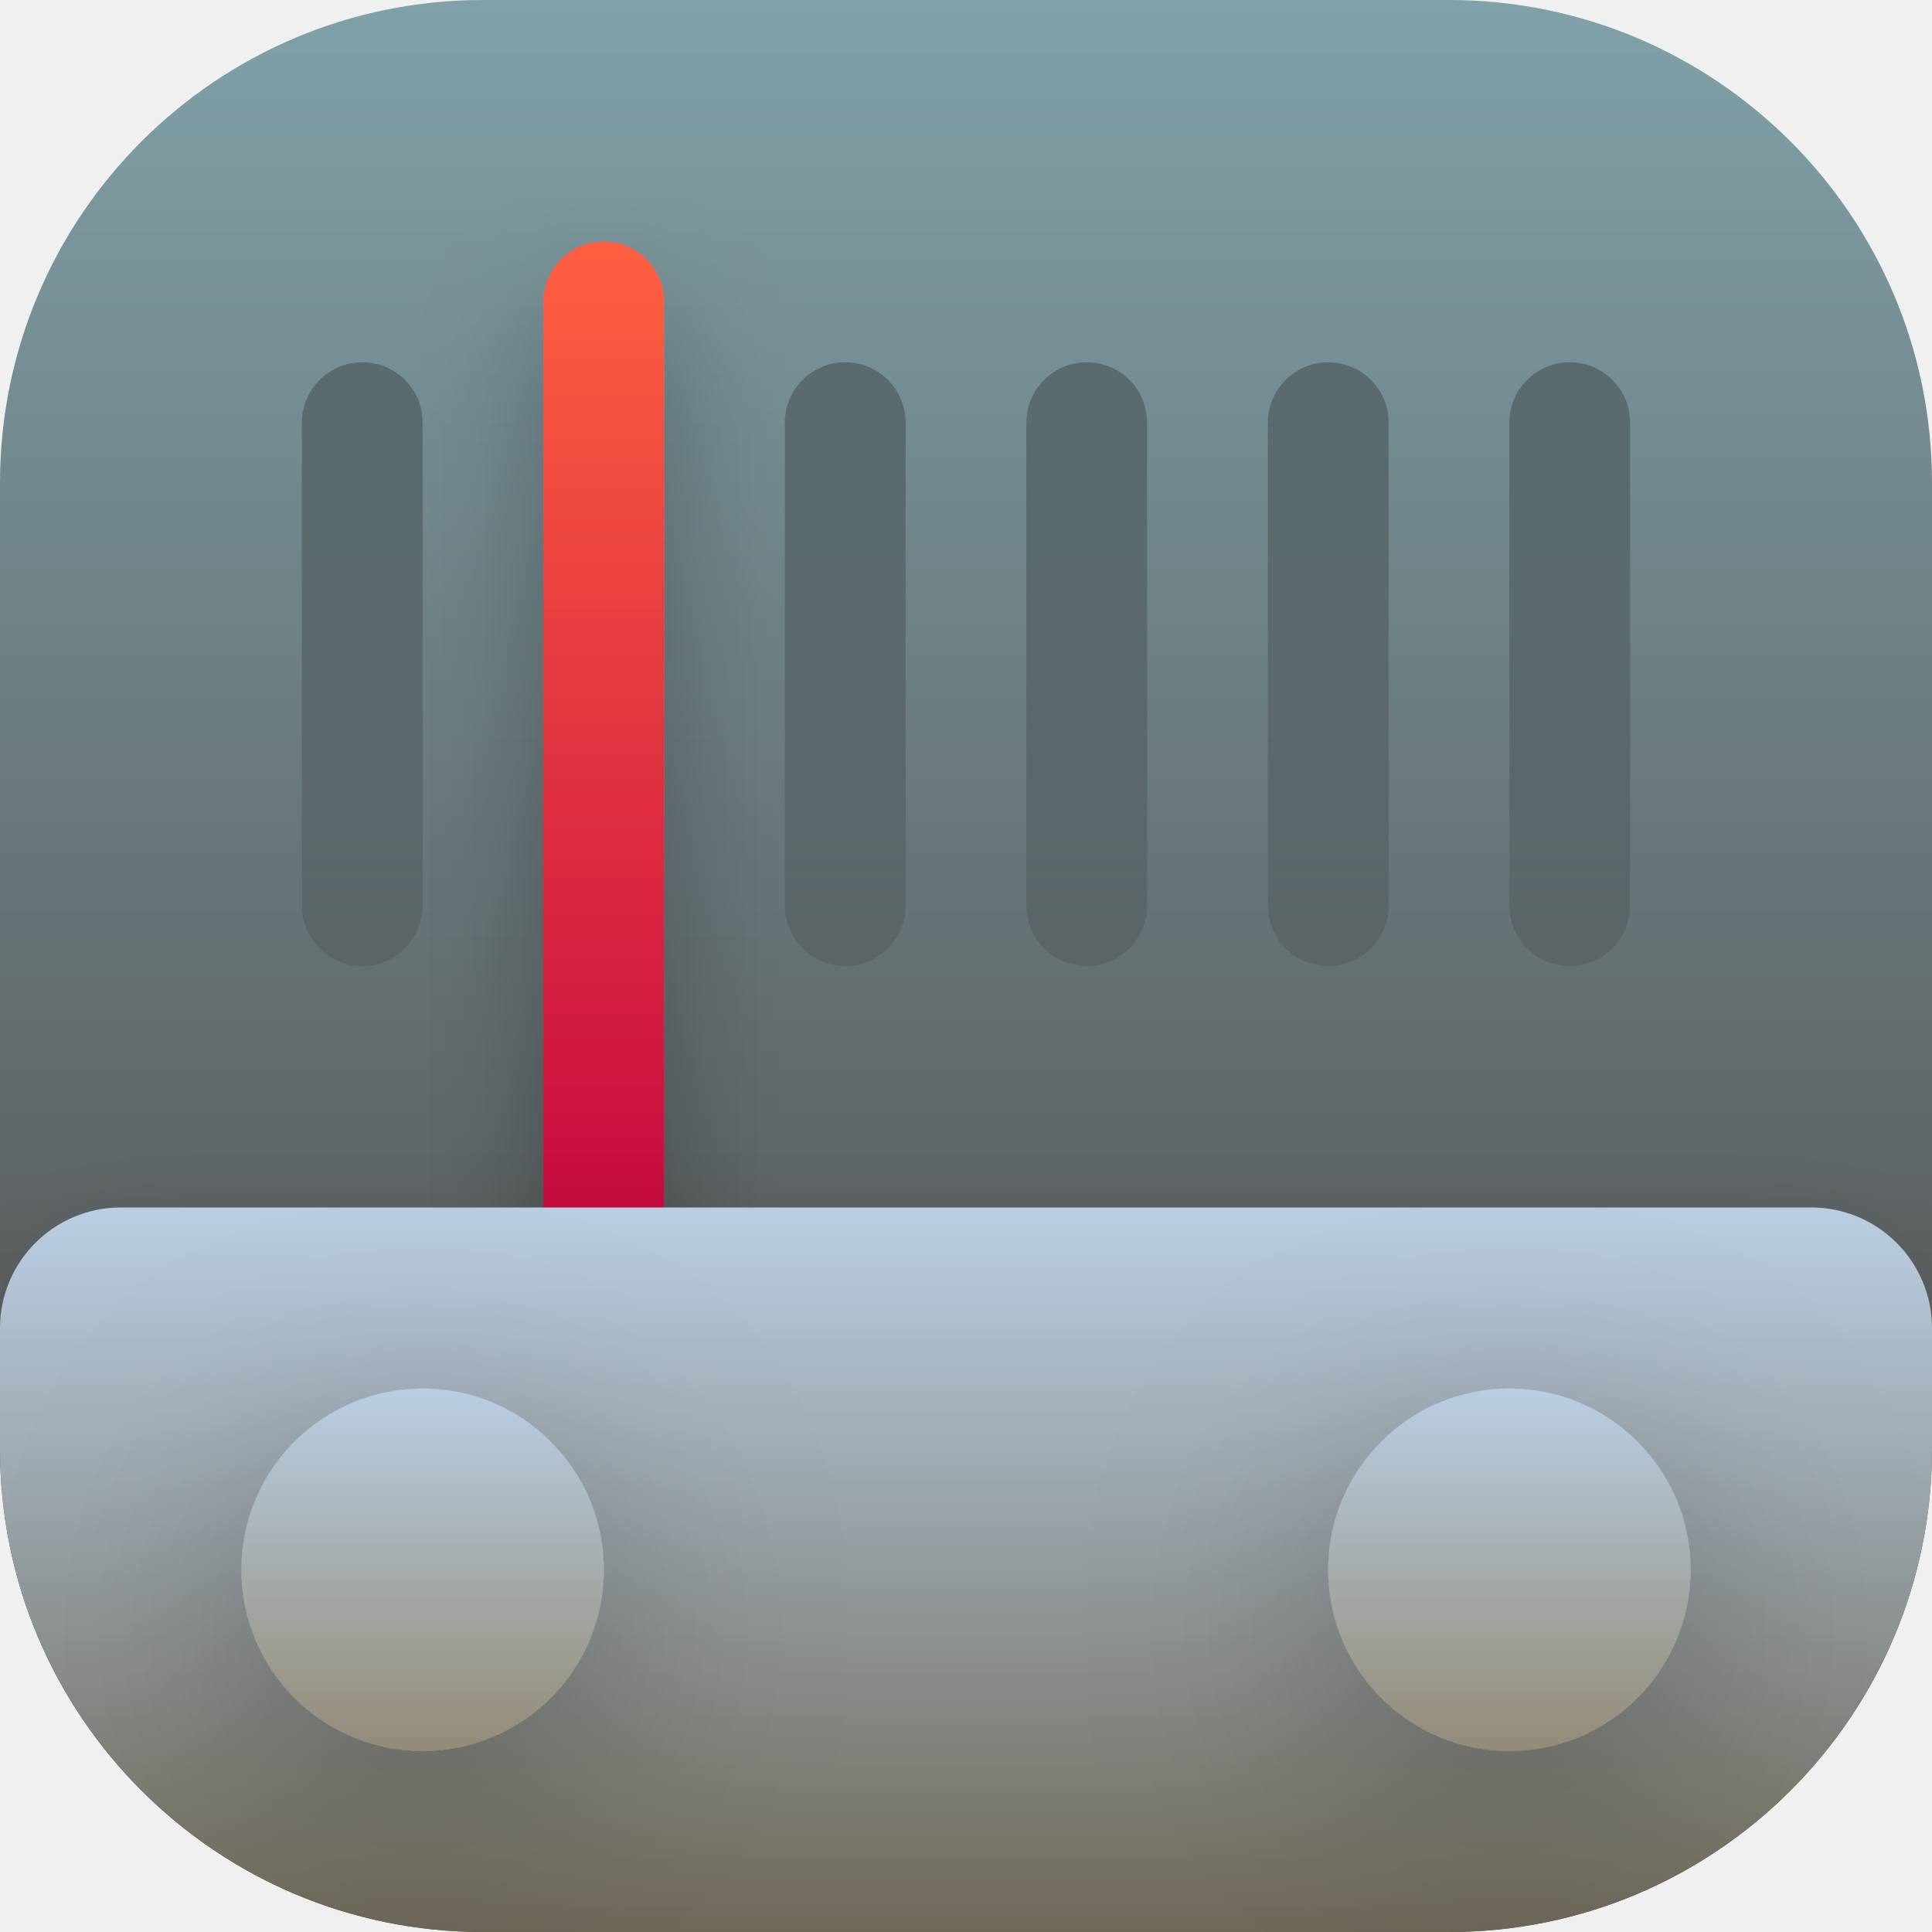
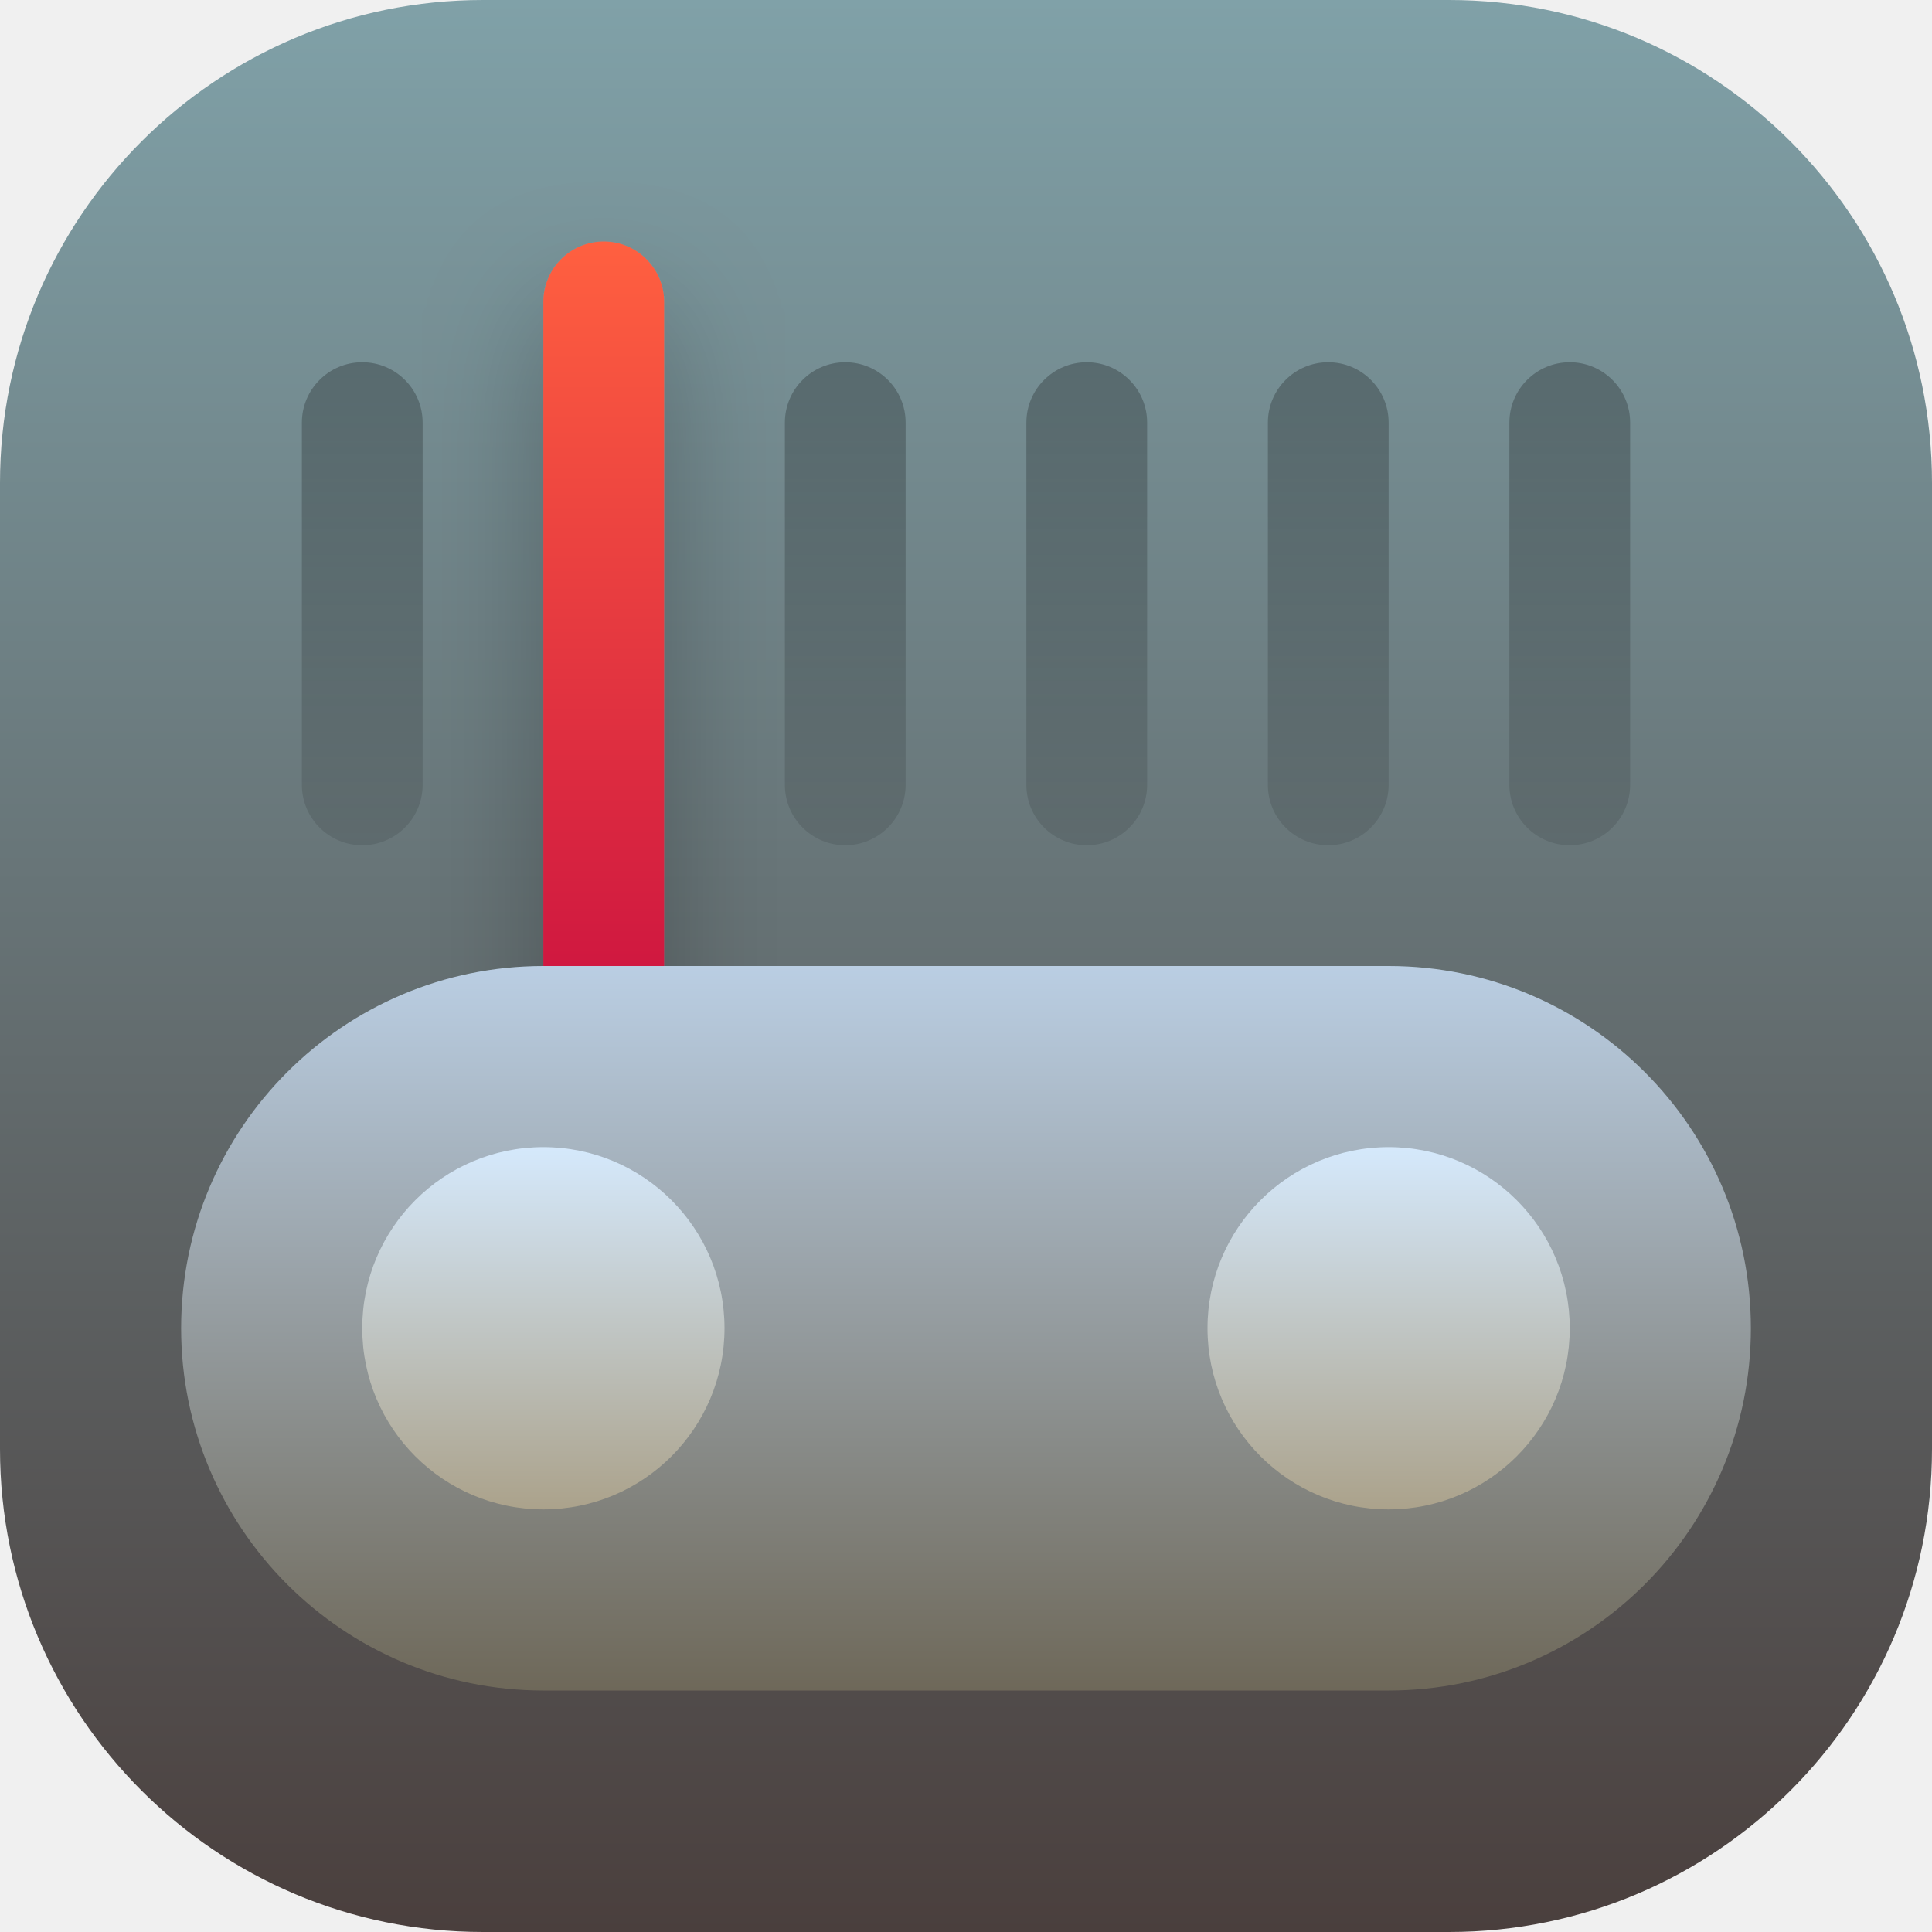
<svg xmlns="http://www.w3.org/2000/svg" width="16" height="16" viewBox="0 0 16 16" fill="none">
-   <g clip-path="url(#clip0_408_98)">
-     <rect width="16" height="16" rx="4" fill="url(#paint0_linear_408_98)" />
-     <g filter="url(#filter0_d_408_98)">
-       <path d="M4.5 2.5C4.5 2.224 4.724 2 5 2C5.276 2 5.5 2.224 5.5 2.5V10.5C5.5 10.776 5.276 11 5 11C4.724 11 4.5 10.776 4.5 10.5L4.5 2.5Z" fill="url(#paint1_linear_408_98)" />
-     </g>
-     <path d="M2.5 3.5C2.5 3.224 2.724 3 3 3C3.276 3 3.5 3.224 3.5 3.5V7.5C3.5 7.776 3.276 8 3 8C2.724 8 2.5 7.776 2.5 7.5L2.5 3.5Z" fill="url(#paint2_linear_408_98)" />
-     <path d="M6.5 3.5C6.5 3.224 6.724 3 7 3C7.276 3 7.5 3.224 7.5 3.5V7.5C7.5 7.776 7.276 8 7 8C6.724 8 6.5 7.776 6.5 7.5V3.5Z" fill="url(#paint3_linear_408_98)" />
-     <path d="M8.5 3.5C8.5 3.224 8.724 3 9 3C9.276 3 9.5 3.224 9.5 3.5V7.5C9.5 7.776 9.276 8 9 8C8.724 8 8.5 7.776 8.5 7.5V3.5Z" fill="url(#paint4_linear_408_98)" />
-     <path d="M10.5 3.5C10.5 3.224 10.724 3 11 3C11.276 3 11.5 3.224 11.5 3.5V7.5C11.5 7.776 11.276 8 11 8C10.724 8 10.5 7.776 10.5 7.5V3.5Z" fill="url(#paint5_linear_408_98)" />
-     <path d="M12.5 3.5C12.5 3.224 12.724 3 13 3C13.276 3 13.5 3.224 13.5 3.5V7.5C13.5 7.776 13.276 8 13 8C12.724 8 12.5 7.776 12.5 7.5V3.5Z" fill="url(#paint6_linear_408_98)" />
-     <g filter="url(#filter1_d_408_98)">
-       <path d="M0 11C0 10.448 0.448 10 1 10H15C15.552 10 16 10.448 16 11V16H0V11Z" fill="url(#paint7_linear_408_98)" />
-     </g>
-     <g filter="url(#filter2_d_408_98)">
-       <circle cx="3.5" cy="13" r="1.5" fill="url(#paint8_linear_408_98)" />
-     </g>
-     <g filter="url(#filter3_d_408_98)">
-       <circle cx="12.5" cy="13" r="1.5" fill="url(#paint9_linear_408_98)" />
-     </g>
+   <rect width="16" height="16" rx="4" fill="url(#paint0_linear_408_98)" />
+   <g filter="url(#filter0_d_408_98)">
+     <path d="M4.5 2.5C4.5 2.224 4.724 2 5 2C5.276 2 5.5 2.224 5.5 2.5V9.5C5.5 9.776 5.276 10 5 10C4.724 10 4.5 9.776 4.5 9.5V2.5Z" fill="url(#paint1_linear_408_98)" />
  </g>
+   <path d="M2.5 3.5C2.5 3.224 2.724 3 3 3C3.276 3 3.5 3.224 3.5 3.5V6.5C3.5 6.776 3.276 7 3 7C2.724 7 2.5 6.776 2.5 6.5V3.5Z" fill="url(#paint2_linear_408_98)" />
+   <path d="M6.5 3.5C6.5 3.224 6.724 3 7 3C7.276 3 7.5 3.224 7.5 3.5V6.5C7.5 6.776 7.276 7 7 7C6.724 7 6.5 6.776 6.5 6.5V3.5Z" fill="url(#paint3_linear_408_98)" />
+   <path d="M8.5 3.5C8.5 3.224 8.724 3 9 3C9.276 3 9.5 3.224 9.5 3.5V6.5C9.5 6.776 9.276 7 9 7C8.724 7 8.5 6.776 8.5 6.5V3.5Z" fill="url(#paint4_linear_408_98)" />
+   <path d="M10.5 3.5C10.5 3.224 10.724 3 11 3C11.276 3 11.5 3.224 11.5 3.5V6.5C11.5 6.776 11.276 7 11 7C10.724 7 10.5 6.776 10.5 6.5V3.5Z" fill="url(#paint5_linear_408_98)" />
+   <path d="M12.5 3.5C12.5 3.224 12.724 3 13 3C13.276 3 13.5 3.224 13.5 3.5V6.5C13.5 6.776 13.276 7 13 7C12.724 7 12.5 6.776 12.5 6.5V3.5Z" fill="url(#paint6_linear_408_98)" />
+   <rect x="1.5" y="8" width="13" height="6" rx="3" fill="url(#paint7_linear_408_98)" />
+   <circle cx="4.5" cy="11" r="1.5" fill="url(#paint8_linear_408_98)" />
+   <circle cx="11.5" cy="11" r="1.5" fill="url(#paint9_linear_408_98)" />
  <defs>
-     <filter id="filter0_d_408_98" x="3.5" y="1.5" width="3" height="11" filterUnits="userSpaceOnUse" color-interpolation-filters="sRGB">
+     <filter id="filter0_d_408_98" x="3.5" y="1.5" width="3" height="10" filterUnits="userSpaceOnUse" color-interpolation-filters="sRGB">
      <feFlood flood-opacity="0" result="BackgroundImageFix" />
      <feColorMatrix in="SourceAlpha" type="matrix" values="0 0 0 0 0 0 0 0 0 0 0 0 0 0 0 0 0 0 127 0" result="hardAlpha" />
      <feOffset dy="0.5" />
      <feGaussianBlur stdDeviation="0.5" />
      <feComposite in2="hardAlpha" operator="out" />
      <feColorMatrix type="matrix" values="0 0 0 0 0 0 0 0 0 0 0 0 0 0 0 0 0 0 0.25 0" />
      <feBlend mode="normal" in2="BackgroundImageFix" result="effect1_dropShadow_408_98" />
      <feBlend mode="normal" in="SourceGraphic" in2="effect1_dropShadow_408_98" result="shape" />
    </filter>
-     <filter id="filter1_d_408_98" x="-1" y="9.5" width="18" height="8" filterUnits="userSpaceOnUse" color-interpolation-filters="sRGB">
-       <feFlood flood-opacity="0" result="BackgroundImageFix" />
-       <feColorMatrix in="SourceAlpha" type="matrix" values="0 0 0 0 0 0 0 0 0 0 0 0 0 0 0 0 0 0 127 0" result="hardAlpha" />
-       <feOffset dy="0.5" />
-       <feGaussianBlur stdDeviation="0.5" />
-       <feComposite in2="hardAlpha" operator="out" />
-       <feColorMatrix type="matrix" values="0 0 0 0 0 0 0 0 0 0 0 0 0 0 0 0 0 0 0.25 0" />
-       <feBlend mode="normal" in2="BackgroundImageFix" result="effect1_dropShadow_408_98" />
-       <feBlend mode="normal" in="SourceGraphic" in2="effect1_dropShadow_408_98" result="shape" />
-     </filter>
-     <filter id="filter2_d_408_98" x="0" y="10" width="7" height="7" filterUnits="userSpaceOnUse" color-interpolation-filters="sRGB">
-       <feFlood flood-opacity="0" result="BackgroundImageFix" />
-       <feColorMatrix in="SourceAlpha" type="matrix" values="0 0 0 0 0 0 0 0 0 0 0 0 0 0 0 0 0 0 127 0" result="hardAlpha" />
-       <feOffset dy="0.5" />
-       <feGaussianBlur stdDeviation="1" />
-       <feComposite in2="hardAlpha" operator="out" />
-       <feColorMatrix type="matrix" values="0 0 0 0 0 0 0 0 0 0 0 0 0 0 0 0 0 0 0.25 0" />
-       <feBlend mode="normal" in2="BackgroundImageFix" result="effect1_dropShadow_408_98" />
-       <feBlend mode="normal" in="SourceGraphic" in2="effect1_dropShadow_408_98" result="shape" />
-     </filter>
-     <filter id="filter3_d_408_98" x="9" y="10" width="7" height="7" filterUnits="userSpaceOnUse" color-interpolation-filters="sRGB">
-       <feFlood flood-opacity="0" result="BackgroundImageFix" />
-       <feColorMatrix in="SourceAlpha" type="matrix" values="0 0 0 0 0 0 0 0 0 0 0 0 0 0 0 0 0 0 127 0" result="hardAlpha" />
-       <feOffset dy="0.5" />
-       <feGaussianBlur stdDeviation="1" />
-       <feComposite in2="hardAlpha" operator="out" />
-       <feColorMatrix type="matrix" values="0 0 0 0 0 0 0 0 0 0 0 0 0 0 0 0 0 0 0.25 0" />
-       <feBlend mode="normal" in2="BackgroundImageFix" result="effect1_dropShadow_408_98" />
-       <feBlend mode="normal" in="SourceGraphic" in2="effect1_dropShadow_408_98" result="shape" />
-     </filter>
    <linearGradient id="paint0_linear_408_98" x1="8" y1="0" x2="8" y2="16" gradientUnits="userSpaceOnUse">
      <stop stop-color="#80A1A8" />
      <stop offset="1" stop-color="#4A3F3D" />
    </linearGradient>
-     <linearGradient id="paint1_linear_408_98" x1="5" y1="2" x2="5" y2="11" gradientUnits="userSpaceOnUse">
+     <linearGradient id="paint1_linear_408_98" x1="5" y1="2" x2="5" y2="10" gradientUnits="userSpaceOnUse">
      <stop stop-color="#FF6040" />
      <stop offset="1" stop-color="#C00040" />
    </linearGradient>
-     <linearGradient id="paint2_linear_408_98" x1="3" y1="3" x2="3" y2="8" gradientUnits="userSpaceOnUse">
+     <linearGradient id="paint2_linear_408_98" x1="3" y1="3" x2="3" y2="7" gradientUnits="userSpaceOnUse">
      <stop stop-opacity="0.25" />
      <stop offset="1" stop-opacity="0.1" />
    </linearGradient>
-     <linearGradient id="paint3_linear_408_98" x1="7" y1="3" x2="7" y2="8" gradientUnits="userSpaceOnUse">
+     <linearGradient id="paint3_linear_408_98" x1="7" y1="3" x2="7" y2="7" gradientUnits="userSpaceOnUse">
      <stop stop-opacity="0.25" />
      <stop offset="1" stop-opacity="0.1" />
    </linearGradient>
-     <linearGradient id="paint4_linear_408_98" x1="9" y1="3" x2="9" y2="8" gradientUnits="userSpaceOnUse">
+     <linearGradient id="paint4_linear_408_98" x1="9" y1="3" x2="9" y2="7" gradientUnits="userSpaceOnUse">
      <stop stop-opacity="0.25" />
      <stop offset="1" stop-opacity="0.1" />
    </linearGradient>
-     <linearGradient id="paint5_linear_408_98" x1="11" y1="3" x2="11" y2="8" gradientUnits="userSpaceOnUse">
+     <linearGradient id="paint5_linear_408_98" x1="11" y1="3" x2="11" y2="7" gradientUnits="userSpaceOnUse">
      <stop stop-opacity="0.25" />
      <stop offset="1" stop-opacity="0.1" />
    </linearGradient>
-     <linearGradient id="paint6_linear_408_98" x1="13" y1="3" x2="13" y2="8" gradientUnits="userSpaceOnUse">
+     <linearGradient id="paint6_linear_408_98" x1="13" y1="3" x2="13" y2="7" gradientUnits="userSpaceOnUse">
      <stop stop-opacity="0.25" />
      <stop offset="1" stop-opacity="0.1" />
    </linearGradient>
-     <linearGradient id="paint7_linear_408_98" x1="8" y1="10" x2="8" y2="16" gradientUnits="userSpaceOnUse">
+     <linearGradient id="paint7_linear_408_98" x1="8" y1="8" x2="8" y2="14" gradientUnits="userSpaceOnUse">
      <stop stop-color="#BACEE3" />
      <stop offset="1" stop-color="#6E6859" />
    </linearGradient>
-     <linearGradient id="paint8_linear_408_98" x1="3.5" y1="11.5" x2="3.5" y2="14.5" gradientUnits="userSpaceOnUse">
-       <stop stop-color="#BACEE3" />
-       <stop offset="1" stop-color="#938B77" />
+     <linearGradient id="paint8_linear_408_98" x1="4.5" y1="9.5" x2="4.5" y2="12.5" gradientUnits="userSpaceOnUse">
+       <stop stop-color="#D5E9FC" />
+       <stop offset="1" stop-color="#ABA28B" />
    </linearGradient>
-     <linearGradient id="paint9_linear_408_98" x1="12.5" y1="11.5" x2="12.5" y2="14.5" gradientUnits="userSpaceOnUse">
-       <stop stop-color="#BACEE3" />
-       <stop offset="1" stop-color="#938B77" />
+     <linearGradient id="paint9_linear_408_98" x1="11.5" y1="9.5" x2="11.5" y2="12.5" gradientUnits="userSpaceOnUse">
+       <stop stop-color="#D5E9FC" />
+       <stop offset="1" stop-color="#ABA28B" />
    </linearGradient>
-     <clipPath id="clip0_408_98">
-       <rect width="16" height="16" rx="4" fill="white" />
-     </clipPath>
  </defs>
</svg>
